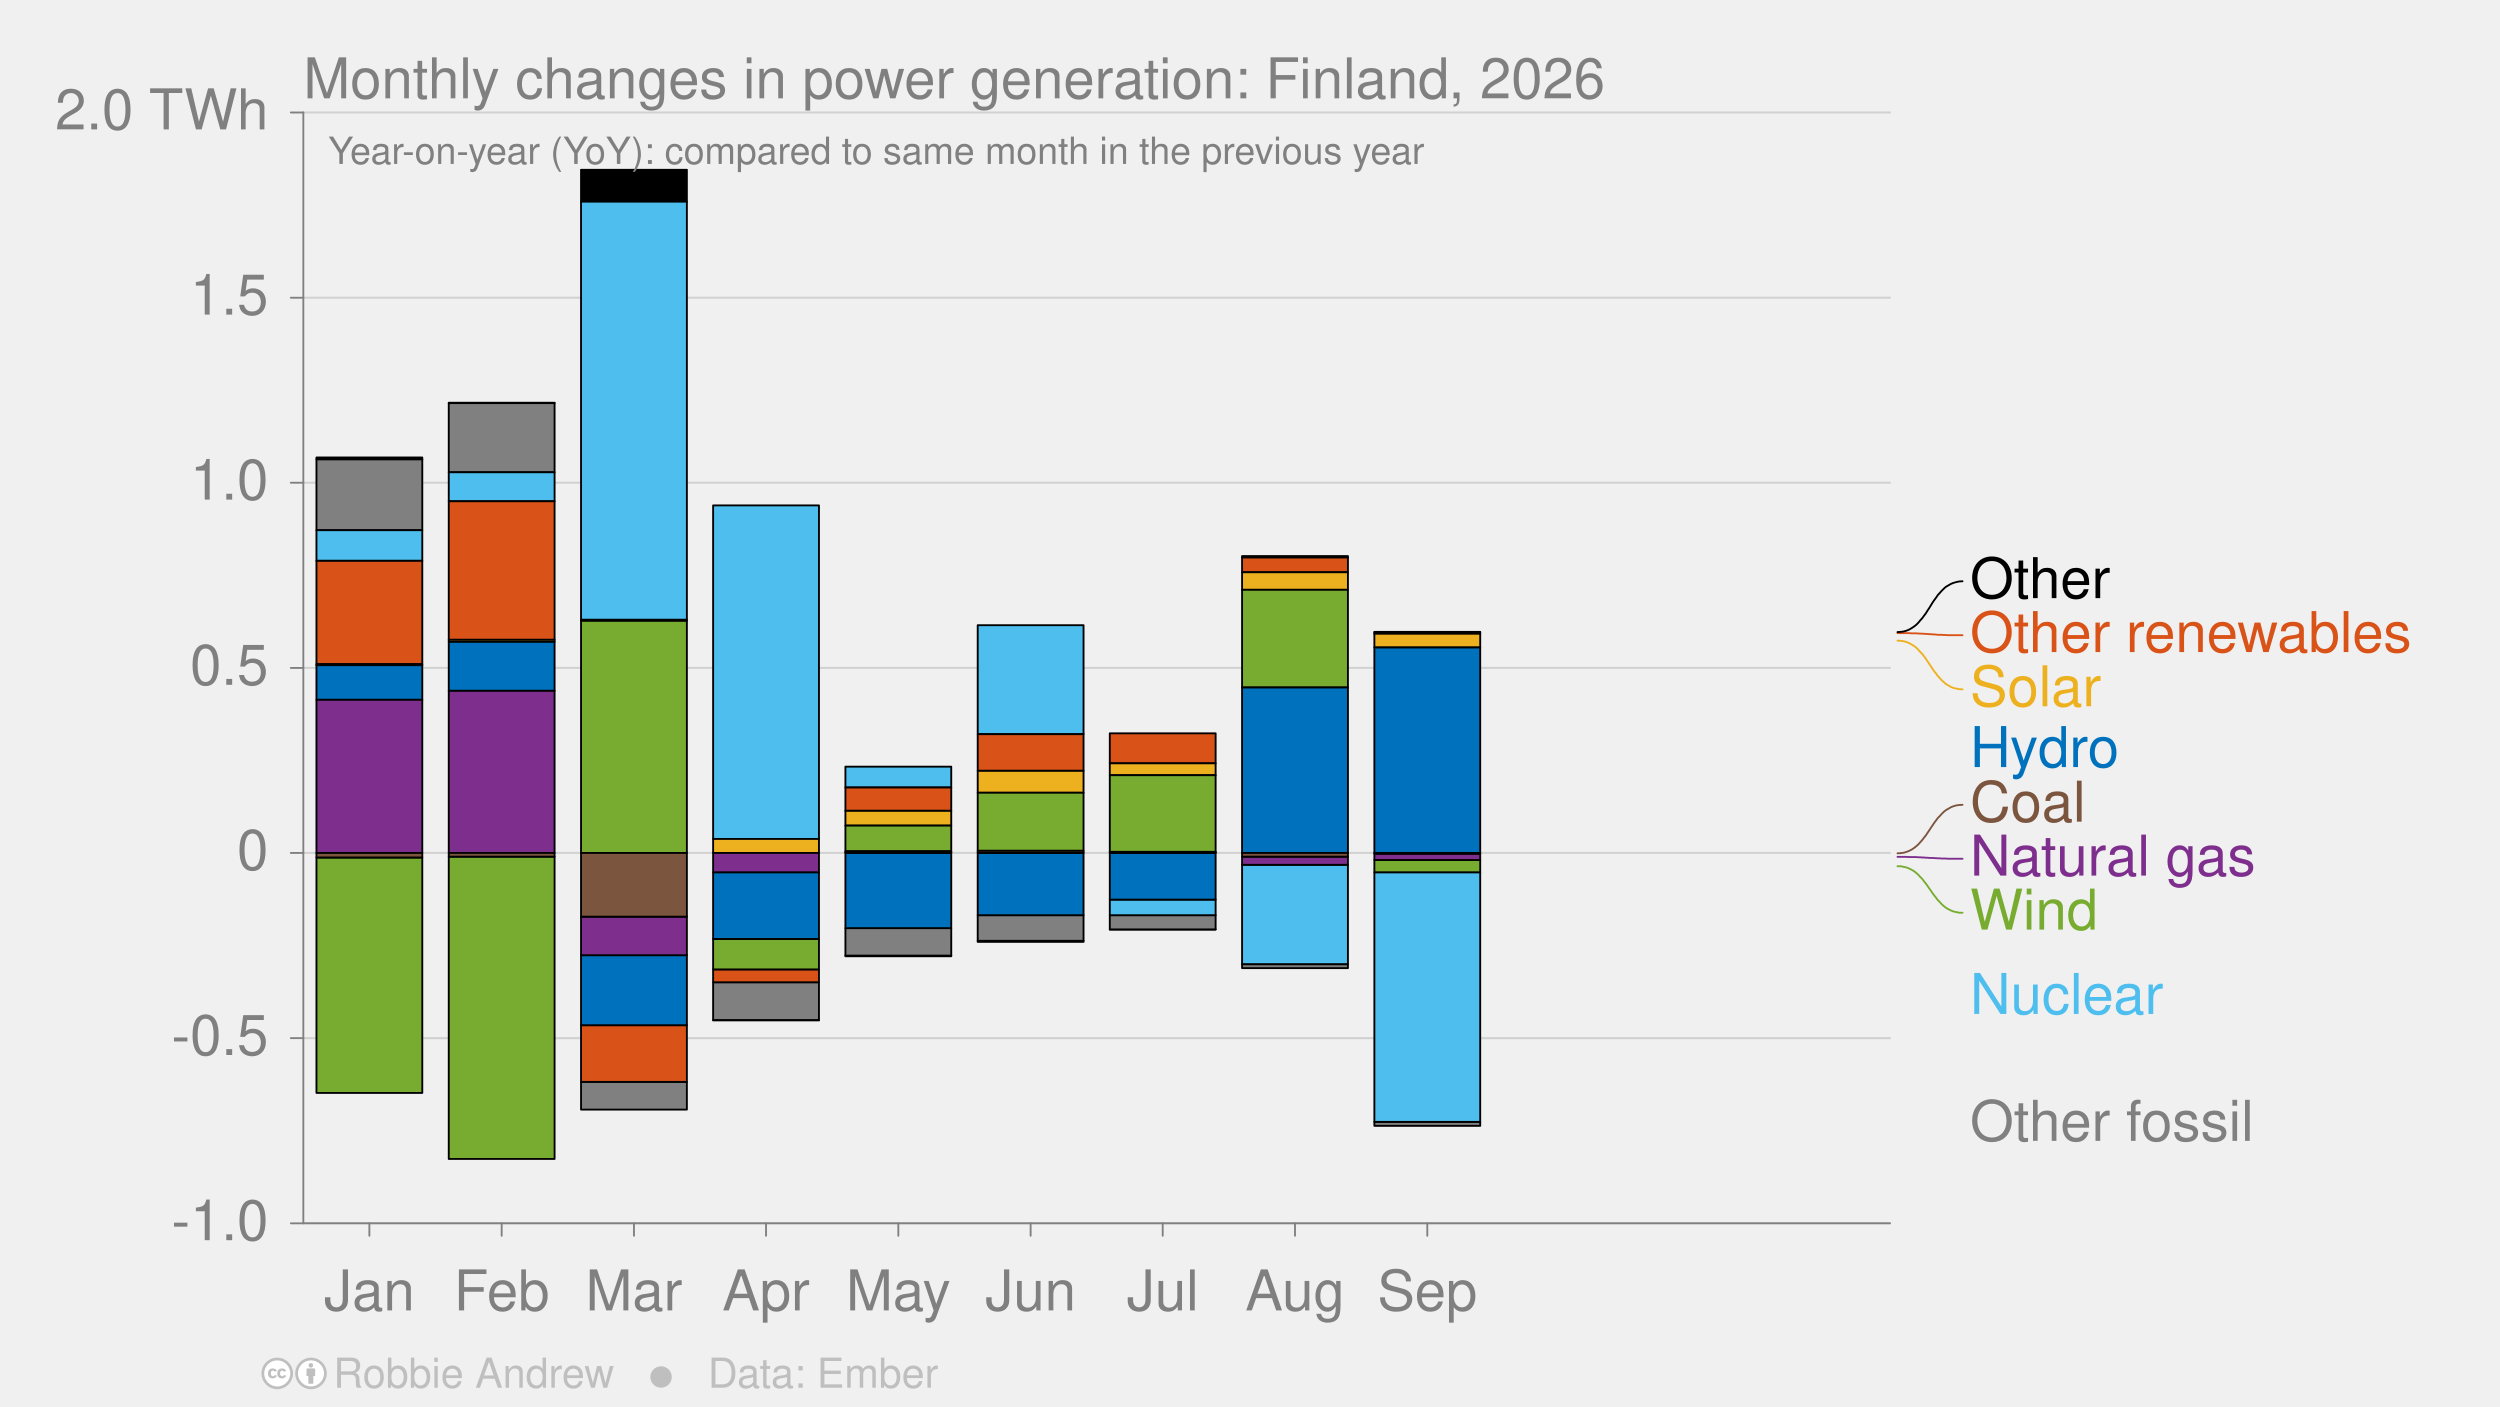
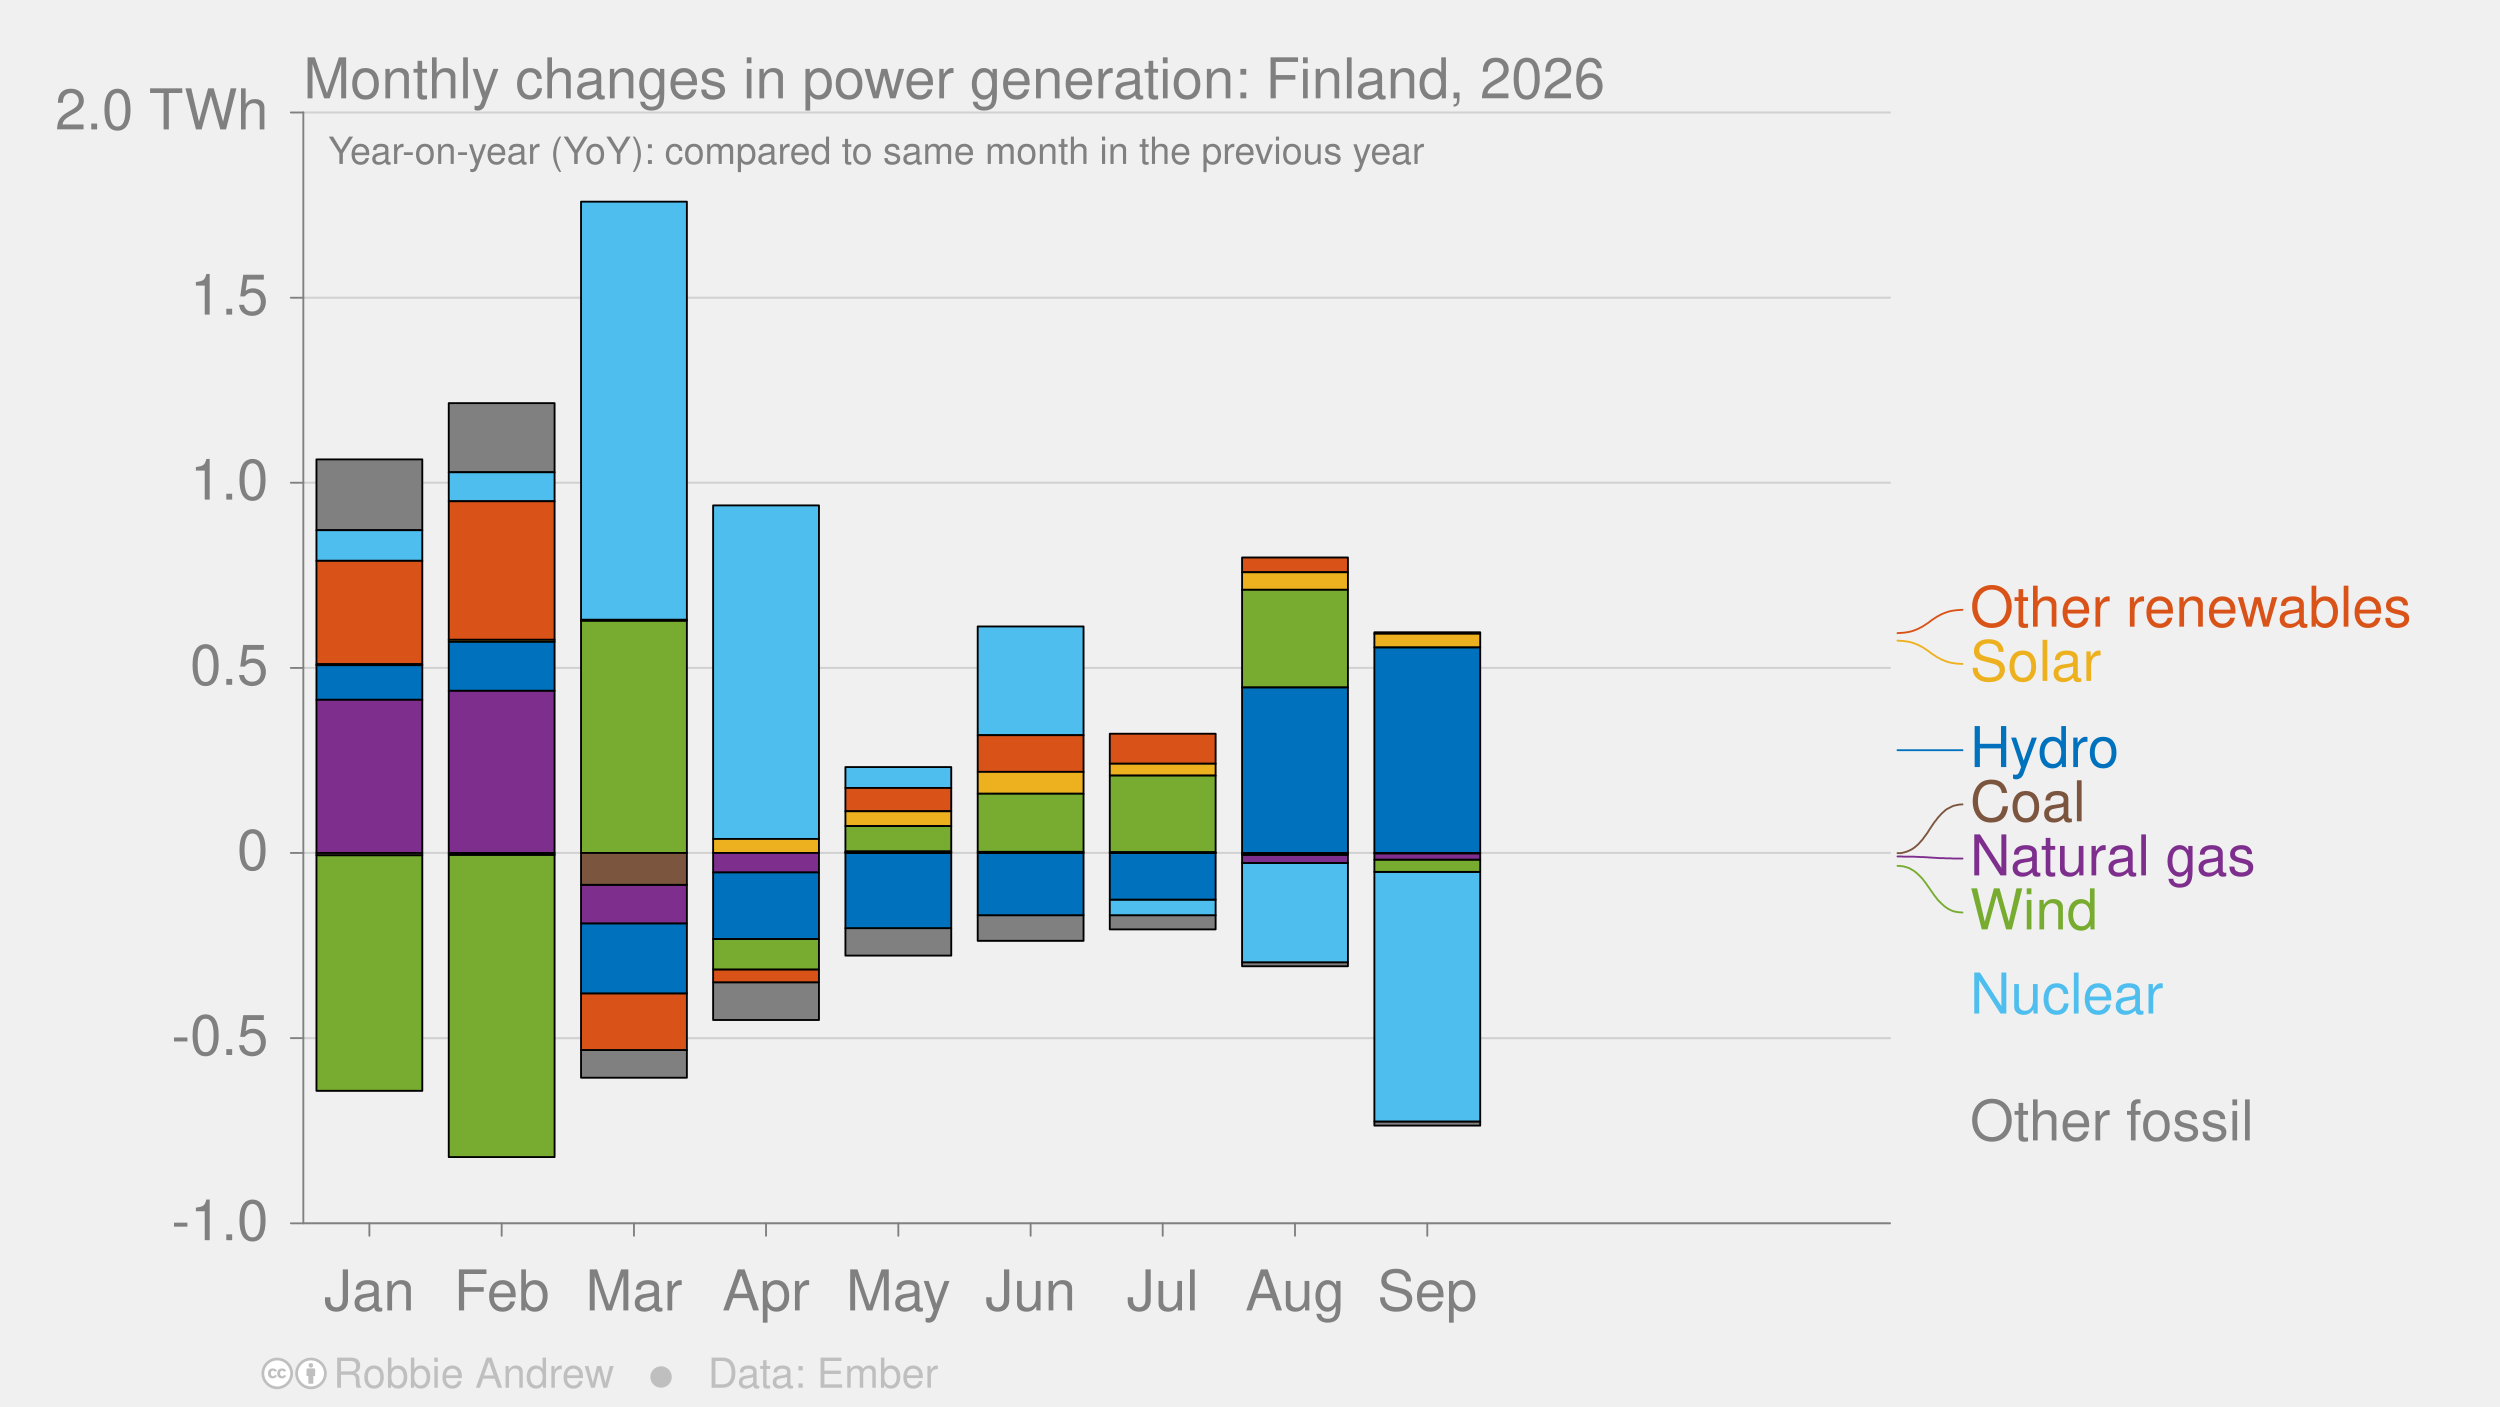
<svg xmlns="http://www.w3.org/2000/svg" xmlns:xlink="http://www.w3.org/1999/xlink" version="1.1" width="100%" height="100%" viewBox="0 0 1200.000 674.916">
  <style type="text/css">
  #main {font-family:Helvetica,Arial,sans-serif; font-size:27.00px;
         fill-opacity:1; fill:#000000; stroke:none; stroke-linejoin:round; stroke-linecap:round; stroke-width:1.00;}
  .marker {stroke-opacity:0;fill-opacity:0;}
  .marker:hover {stroke-opacity:0.5; fill-opacity:1;}
  .ticklabel {font-size:27.00px;fill:#808080;stroke:none;font-family:Helvetica}
  .ytl {text-anchor:end;}
  .dp1 {pointer-events:none;font-size:70%;text-anchor:middle;fill:#000000;}
  .dp2 {pointer-events:none;font-size:70%;text-anchor:middle;fill:#FFFFFF;}
  .numtip {pointer-events:none;}
  .cc {opacity:0.25;}
.dl_fe {background-color:#FDFFDF;display:flex;margin:auto;align-items:center}
.dl_fe_p {font-size:20px;text-align:center;margin:3px}
.dl_el {display:none;pointer-events:none;}
.cc:hover + .dl_el {display:block;}
text:hover + .dl_el {display:block;}
</style>
  <defs>
    <clipPath id="axis_clip">
      <rect x="145.8" y="54.2" width="761.2" height="532.8" />
    </clipPath>
    <path id="line_x" d="M 145.600,0 h 761.600" stroke="#262626" stroke-opacity="0.15" stroke-width="1.00" />
    <path id="tick_y" d="M 145.600,0 h -6.000" stroke="#808080" stroke-width="0.90" />
    <path id="tick_x" d="M 0,587.177 v 6.000" stroke="#808080" stroke-width="0.90" />
  </defs>
  <g id="main">
    <use xlink:href="#line_x" transform="translate(0,587.2)" />
    <use xlink:href="#line_x" transform="translate(0,498.3)" />
    <use xlink:href="#line_x" transform="translate(0,409.4)" />
    <use xlink:href="#line_x" transform="translate(0,320.6)" />
    <use xlink:href="#line_x" transform="translate(0,231.7)" />
    <use xlink:href="#line_x" transform="translate(0,142.9)" />
    <use xlink:href="#line_x" transform="translate(0,54.0)" />
    <use xlink:href="#tick_y" transform="translate(0,587.2)" />
    <use xlink:href="#tick_y" transform="translate(0,498.3)" />
    <use xlink:href="#tick_y" transform="translate(0,409.4)" />
    <use xlink:href="#tick_y" transform="translate(0,320.6)" />
    <use xlink:href="#tick_y" transform="translate(0,231.7)" />
    <use xlink:href="#tick_y" transform="translate(0,142.9)" />
    <use xlink:href="#tick_y" transform="translate(0,54.0)" />
    <use xlink:href="#tick_x" transform="translate(177.3,0)" />
    <use xlink:href="#tick_x" transform="translate(240.8,0)" />
    <use xlink:href="#tick_x" transform="translate(304.3,0)" />
    <use xlink:href="#tick_x" transform="translate(367.7,0)" />
    <use xlink:href="#tick_x" transform="translate(431.2,0)" />
    <use xlink:href="#tick_x" transform="translate(494.7,0)" />
    <use xlink:href="#tick_x" transform="translate(558.1,0)" />
    <use xlink:href="#tick_x" transform="translate(621.6,0)" />
    <use xlink:href="#tick_x" transform="translate(685.1,0)" />
    <polyline points="145.6,53.993 145.6,587.177 907.2,587.177" stroke="#808080" stroke-width="0.90" fill="none" />
    <text class="ticklabel xtl" transform="translate(177.3,629.0)" text-anchor="middle">Jan</text>
    <text class="ticklabel xtl" transform="translate(240.8,629.0)" text-anchor="middle">Feb</text>
    <text class="ticklabel xtl" transform="translate(304.3,629.0)" text-anchor="middle">Mar</text>
    <text class="ticklabel xtl" transform="translate(367.7,629.0)" text-anchor="middle">Apr</text>
    <text class="ticklabel xtl" transform="translate(431.2,629.0)" text-anchor="middle">May</text>
    <text class="ticklabel xtl" transform="translate(494.7,629.0)" text-anchor="middle">Jun</text>
    <text class="ticklabel xtl" transform="translate(558.1,629.0)" text-anchor="middle">Jul</text>
    <text class="ticklabel xtl" transform="translate(621.6,629.0)" text-anchor="middle">Aug</text>
    <text class="ticklabel xtl" transform="translate(685.1,629.0)" text-anchor="middle">Sep</text>
    <text class="ticklabel ytl" transform="translate(128.8,595.3)">-1.0</text>
    <text class="ticklabel ytl" transform="translate(128.8,506.4)">-0.5</text>
    <text class="ticklabel ytl" transform="translate(128.8,417.5)">0</text>
    <text class="ticklabel ytl" transform="translate(128.8,328.7)">0.5</text>
    <text class="ticklabel ytl" transform="translate(128.8,239.8)">1.0</text>
    <text class="ticklabel ytl" transform="translate(128.8,151.0)">1.5</text>
    <text class="ticklabel ytl" transform="translate(128.8,62.1)">2.0 TWh</text>
-     <g stroke="#000" stroke-width="0.90" fill="#000" clip-path="url(#axis_clip)">
-       <polygon class="pl" points="151.9,219.6 151.9,220.5 202.7,220.5 202.7,219.6 151.9,219.6" />
-       <polygon class="pl" points="215.4,193.3 215.4,193.5 266.2,193.5 266.2,193.3 215.4,193.3" />
-       <polygon class="pl" points="278.9,81.5 278.9,96.8 329.7,96.8 329.7,81.5 278.9,81.5" />
-       <polygon class="pl" points="342.3,489.8 342.3,489.6 393.1,489.6 393.1,489.8 342.3,489.8" />
-       <polygon class="pl" points="405.8,459.0 405.8,458.7 456.6,458.7 456.6,459.0 405.8,459.0" />
-       <polygon class="pl" points="469.3,452.1 469.3,451.6 520.1,451.6 520.1,452.1 469.3,452.1" />
-       <polygon class="pl" points="532.7,446.2 532.7,446.1 583.5,446.1 583.5,446.2 532.7,446.2" />
-       <polygon class="pl" points="596.2,266.9 596.2,267.6 647.0,267.6 647.0,266.9 596.2,266.9" />
-       <polygon class="pl" points="659.7,303.3 659.7,303.5 710.5,303.5 710.5,303.3 659.7,303.3" />
-     </g>
    <g stroke="#000" stroke-width="0.90" fill="#808080" clip-path="url(#axis_clip)">
      <polygon class="pl" points="151.9,220.5 151.9,254.5 202.7,254.5 202.7,220.5 151.9,220.5" />
      <polygon class="pl" points="215.4,193.5 215.4,226.7 266.2,226.7 266.2,193.5 215.4,193.5" />
-       <polygon class="pl" points="278.9,532.6 278.9,519.3 329.7,519.3 329.7,532.6 278.9,532.6" />
+       <polygon class="pl" points="278.9,517.3 278.9,504.0 329.7,504.0 329.7,517.3 278.9,517.3" />
      <polygon class="pl" points="342.3,489.6 342.3,471.5 393.1,471.5 393.1,489.6 342.3,489.6" />
      <polygon class="pl" points="405.8,458.7 405.8,445.5 456.6,445.5 456.6,458.7 405.8,458.7" />
      <polygon class="pl" points="469.3,451.6 469.3,439.3 520.1,439.3 520.1,451.6 469.3,451.6" />
      <polygon class="pl" points="532.7,446.1 532.7,439.3 583.5,439.3 583.5,446.1 532.7,446.1" />
-       <polygon class="pl" points="596.2,464.7 596.2,462.8 647.0,462.8 647.0,464.7 596.2,464.7" />
-       <polygon class="pl" points="659.7,540.4 659.7,538.5 710.5,538.5 710.5,540.4 659.7,540.4" />
+       <polygon class="pl" points="596.2,463.8 596.2,461.9 647.0,461.9 647.0,463.8 596.2,463.8" />
+       <polygon class="pl" points="659.7,540.3 659.7,538.3 710.5,538.3 710.5,540.3 659.7,540.3" />
    </g>
    <g stroke="#000" stroke-width="0.90" fill="#4DBEEE" clip-path="url(#axis_clip)">
      <polygon class="pl" points="151.9,254.5 151.9,269.2 202.7,269.2 202.7,254.5 151.9,254.5" />
      <polygon class="pl" points="215.4,226.7 215.4,240.6 266.2,240.6 266.2,226.7 215.4,226.7" />
      <polygon class="pl" points="278.9,96.8 278.9,297.5 329.7,297.5 329.7,96.8 278.9,96.8" />
      <polygon class="pl" points="342.3,242.6 342.3,402.7 393.1,402.7 393.1,242.6 342.3,242.6" />
-       <polygon class="pl" points="405.8,368.0 405.8,378.0 456.6,378.0 456.6,368.0 405.8,368.0" />
-       <polygon class="pl" points="469.3,300.1 469.3,352.4 520.1,352.4 520.1,300.1 469.3,300.1" />
+       <polygon class="pl" points="405.8,368.2 405.8,378.2 456.6,378.2 456.6,368.2 405.8,368.2" />
+       <polygon class="pl" points="469.3,300.7 469.3,352.9 520.1,352.9 520.1,300.7 469.3,300.7" />
      <polygon class="pl" points="532.7,439.3 532.7,431.8 583.5,431.8 583.5,439.3 532.7,439.3" />
-       <polygon class="pl" points="596.2,462.8 596.2,415.1 647.0,415.1 647.0,462.8 596.2,462.8" />
-       <polygon class="pl" points="659.7,538.5 659.7,418.7 710.5,418.7 710.5,538.5 659.7,538.5" />
+       <polygon class="pl" points="596.2,461.9 596.2,414.2 647.0,414.2 647.0,461.9 596.2,461.9" />
+       <polygon class="pl" points="659.7,538.3 659.7,418.5 710.5,418.5 710.5,538.3 659.7,538.3" />
    </g>
    <g stroke="#000" stroke-width="0.90" fill="#D95319" clip-path="url(#axis_clip)">
      <polygon class="pl" points="151.9,269.2 151.9,318.8 202.7,318.8 202.7,269.2 151.9,269.2" />
      <polygon class="pl" points="215.4,240.6 215.4,307.1 266.2,307.1 266.2,240.6 215.4,240.6" />
-       <polygon class="pl" points="278.9,519.3 278.9,492.1 329.7,492.1 329.7,519.3 278.9,519.3" />
+       <polygon class="pl" points="278.9,504.0 278.9,476.8 329.7,476.8 329.7,504.0 278.9,504.0" />
      <polygon class="pl" points="342.3,471.5 342.3,465.3 393.1,465.3 393.1,471.5 342.3,471.5" />
-       <polygon class="pl" points="405.8,378.0 405.8,389.2 456.6,389.2 456.6,378.0 405.8,378.0" />
-       <polygon class="pl" points="469.3,352.4 469.3,370.0 520.1,370.0 520.1,352.4 469.3,352.4" />
-       <polygon class="pl" points="532.7,352.0 532.7,366.4 583.5,366.4 583.5,352.0 532.7,352.0" />
+       <polygon class="pl" points="405.8,378.2 405.8,389.4 456.6,389.4 456.6,378.2 405.8,378.2" />
+       <polygon class="pl" points="469.3,352.9 469.3,370.5 520.1,370.5 520.1,352.9 469.3,352.9" />
+       <polygon class="pl" points="532.7,352.2 532.7,366.6 583.5,366.6 583.5,352.2 532.7,352.2" />
      <polygon class="pl" points="596.2,267.6 596.2,274.7 647.0,274.7 647.0,267.6 596.2,267.6" />
      <polygon class="pl" points="659.7,303.5 659.7,304.2 710.5,304.2 710.5,303.5 659.7,303.5" />
    </g>
    <g stroke="#000" stroke-width="0.90" fill="#EDB120" clip-path="url(#axis_clip)">
      <polygon class="pl" points="151.9,318.8 151.9,319.3 202.7,319.3 202.7,318.8 151.9,318.8" />
      <polygon class="pl" points="215.4,307.1 215.4,308.1 266.2,308.1 266.2,307.1 215.4,307.1" />
      <polygon class="pl" points="278.9,297.5 278.9,298.0 329.7,298.0 329.7,297.5 278.9,297.5" />
      <polygon class="pl" points="342.3,402.7 342.3,409.4 393.1,409.4 393.1,402.7 342.3,402.7" />
-       <polygon class="pl" points="405.8,389.2 405.8,396.3 456.6,396.3 456.6,389.2 405.8,389.2" />
-       <polygon class="pl" points="469.3,370.0 469.3,380.5 520.1,380.5 520.1,370.0 469.3,370.0" />
-       <polygon class="pl" points="532.7,366.4 532.7,372.1 583.5,372.1 583.5,366.4 532.7,366.4" />
+       <polygon class="pl" points="405.8,389.4 405.8,396.5 456.6,396.5 456.6,389.4 405.8,389.4" />
+       <polygon class="pl" points="469.3,370.5 469.3,381.0 520.1,381.0 520.1,370.5 469.3,370.5" />
+       <polygon class="pl" points="532.7,366.6 532.7,372.3 583.5,372.3 583.5,366.6 532.7,366.6" />
      <polygon class="pl" points="596.2,274.7 596.2,283.1 647.0,283.1 647.0,274.7 596.2,274.7" />
      <polygon class="pl" points="659.7,304.2 659.7,310.8 710.5,310.8 710.5,304.2 659.7,304.2" />
    </g>
    <g stroke="#000" stroke-width="0.90" fill="#77AC30" clip-path="url(#axis_clip)">
-       <polygon class="pl" points="151.9,524.6 151.9,411.6 202.7,411.6 202.7,524.6 151.9,524.6" />
-       <polygon class="pl" points="215.4,556.3 215.4,411.2 266.2,411.2 266.2,556.3 215.4,556.3" />
+       <polygon class="pl" points="151.9,523.6 151.9,410.5 202.7,410.5 202.7,523.6 151.9,523.6" />
+       <polygon class="pl" points="215.4,555.4 215.4,410.3 266.2,410.3 266.2,555.4 215.4,555.4" />
      <polygon class="pl" points="278.9,298.0 278.9,409.4 329.7,409.4 329.7,298.0 278.9,298.0" />
      <polygon class="pl" points="342.3,465.3 342.3,450.7 393.1,450.7 393.1,465.3 342.3,465.3" />
-       <polygon class="pl" points="405.8,396.3 405.8,408.6 456.6,408.6 456.6,396.3 405.8,396.3" />
-       <polygon class="pl" points="469.3,380.5 469.3,408.4 520.1,408.4 520.1,380.5 469.3,380.5" />
-       <polygon class="pl" points="532.7,372.1 532.7,408.9 583.5,408.9 583.5,372.1 532.7,372.1" />
+       <polygon class="pl" points="405.8,396.5 405.8,408.7 456.6,408.7 456.6,396.5 405.8,396.5" />
+       <polygon class="pl" points="469.3,381.0 469.3,408.9 520.1,408.9 520.1,381.0 469.3,381.0" />
+       <polygon class="pl" points="532.7,372.3 532.7,409.1 583.5,409.1 583.5,372.3 532.7,372.3" />
      <polygon class="pl" points="596.2,283.1 596.2,330.0 647.0,330.0 647.0,283.1 596.2,283.1" />
-       <polygon class="pl" points="659.7,418.7 659.7,412.8 710.5,412.8 710.5,418.7 659.7,418.7" />
+       <polygon class="pl" points="659.7,418.5 659.7,412.6 710.5,412.6 710.5,418.5 659.7,418.5" />
    </g>
    <g stroke="#000" stroke-width="0.90" fill="#0072BD" clip-path="url(#axis_clip)">
      <polygon class="pl" points="151.9,319.3 151.9,335.9 202.7,335.9 202.7,319.3 151.9,319.3" />
      <polygon class="pl" points="215.4,308.1 215.4,331.6 266.2,331.6 266.2,308.1 215.4,308.1" />
-       <polygon class="pl" points="278.9,492.1 278.9,458.5 329.7,458.5 329.7,492.1 278.9,492.1" />
+       <polygon class="pl" points="278.9,476.8 278.9,443.2 329.7,443.2 329.7,476.8 278.9,476.8" />
      <polygon class="pl" points="342.3,450.7 342.3,418.7 393.1,418.7 393.1,450.7 342.3,450.7" />
      <polygon class="pl" points="405.8,445.5 405.8,409.4 456.6,409.4 456.6,445.5 405.8,445.5" />
      <polygon class="pl" points="469.3,439.3 469.3,409.4 520.1,409.4 520.1,439.3 469.3,439.3" />
      <polygon class="pl" points="532.7,431.8 532.7,409.4 583.5,409.4 583.5,431.8 532.7,431.8" />
      <polygon class="pl" points="596.2,330.0 596.2,409.4 647.0,409.4 647.0,330.0 596.2,330.0" />
      <polygon class="pl" points="659.7,310.8 659.7,409.4 710.5,409.4 710.5,310.8 659.7,310.8" />
    </g>
    <g stroke="#000" stroke-width="0.90" fill="#7E2F8E" clip-path="url(#axis_clip)">
      <polygon class="pl" points="151.9,335.9 151.9,409.4 202.7,409.4 202.7,335.9 151.9,335.9" />
      <polygon class="pl" points="215.4,331.6 215.4,409.4 266.2,409.4 266.2,331.6 215.4,331.6" />
-       <polygon class="pl" points="278.9,458.5 278.9,440.0 329.7,440.0 329.7,458.5 278.9,458.5" />
+       <polygon class="pl" points="278.9,443.2 278.9,424.7 329.7,424.7 329.7,443.2 278.9,443.2" />
      <polygon class="pl" points="342.3,418.7 342.3,409.4 393.1,409.4 393.1,418.7 342.3,418.7" />
-       <polygon class="pl" points="405.8,408.6 405.8,409.1 456.6,409.1 456.6,408.6 405.8,408.6" />
-       <polygon class="pl" points="532.7,408.9 532.7,409.1 583.5,409.1 583.5,408.9 532.7,408.9" />
-       <polygon class="pl" points="596.2,415.1 596.2,411.2 647.0,411.2 647.0,415.1 596.2,415.1" />
-       <polygon class="pl" points="659.7,412.8 659.7,409.8 710.5,409.8 710.5,412.8 659.7,412.8" />
+       <polygon class="pl" points="405.8,408.7 405.8,409.3 456.6,409.3 456.6,408.7 405.8,408.7" />
+       <polygon class="pl" points="532.7,409.1 532.7,409.3 583.5,409.3 583.5,409.1 532.7,409.1" />
+       <polygon class="pl" points="596.2,414.2 596.2,410.3 647.0,410.3 647.0,414.2 596.2,414.2" />
+       <polygon class="pl" points="659.7,412.6 659.7,409.6 710.5,409.6 710.5,412.6 659.7,412.6" />
    </g>
    <g stroke="#000" stroke-width="0.90" fill="#7B553E" clip-path="url(#axis_clip)">
-       <polygon class="pl" points="151.9,411.6 151.9,409.4 202.7,409.4 202.7,411.6 151.9,411.6" />
-       <polygon class="pl" points="215.4,411.2 215.4,409.4 266.2,409.4 266.2,411.2 215.4,411.2" />
-       <polygon class="pl" points="278.9,440.0 278.9,409.4 329.7,409.4 329.7,440.0 278.9,440.0" />
-       <polygon class="pl" points="405.8,409.1 405.8,409.4 456.6,409.4 456.6,409.1 405.8,409.1" />
-       <polygon class="pl" points="469.3,408.4 469.3,409.4 520.1,409.4 520.1,408.4 469.3,408.4" />
-       <polygon class="pl" points="532.7,409.1 532.7,409.4 583.5,409.4 583.5,409.1 532.7,409.1" />
-       <polygon class="pl" points="596.2,411.2 596.2,409.4 647.0,409.4 647.0,411.2 596.2,411.2" />
-       <polygon class="pl" points="659.7,409.8 659.7,409.4 710.5,409.4 710.5,409.8 659.7,409.8" />
+       <polygon class="pl" points="151.9,410.5 151.9,409.4 202.7,409.4 202.7,410.5 151.9,410.5" />
+       <polygon class="pl" points="215.4,410.3 215.4,409.4 266.2,409.4 266.2,410.3 215.4,410.3" />
+       <polygon class="pl" points="278.9,424.7 278.9,409.4 329.7,409.4 329.7,424.7 278.9,424.7" />
+       <polygon class="pl" points="405.8,409.3 405.8,409.4 456.6,409.4 456.6,409.3 405.8,409.3" />
+       <polygon class="pl" points="469.3,408.9 469.3,409.4 520.1,409.4 520.1,408.9 469.3,408.9" />
+       <polygon class="pl" points="532.7,409.3 532.7,409.4 583.5,409.4 583.5,409.3 532.7,409.3" />
+       <polygon class="pl" points="596.2,410.3 596.2,409.4 647.0,409.4 647.0,410.3 596.2,410.3" />
+       <polygon class="pl" points="659.7,409.6 659.7,409.4 710.5,409.4 710.5,409.6 659.7,409.6" />
    </g>
-     <text transform="translate(945.6,386.3)" dy="8.1" font-size="27.00" fill="#7B553E" stroke="none">Coal</text>
-     <text transform="translate(945.6,412.2)" dy="8.1" font-size="27.00" fill="#7E2F8E" stroke="none">Natural gas</text>
+     <text transform="translate(945.6,386.1)" dy="8.1" font-size="27.00" fill="#7B553E" stroke="none">Coal</text>
+     <text transform="translate(945.6,412.1)" dy="8.1" font-size="27.00" fill="#7E2F8E" stroke="none">Natural gas</text>
    <text transform="translate(945.6,360.1)" dy="8.1" font-size="27.00" fill="#0072BD" stroke="none">Hydro</text>
-     <text transform="translate(945.6,438.1)" dy="8.1" font-size="27.00" fill="#77AC30" stroke="none">Wind</text>
-     <text transform="translate(945.6,330.9)" dy="8.1" font-size="27.00" fill="#EDB120" stroke="none">Solar</text>
-     <text transform="translate(945.6,304.9)" dy="8.1" font-size="27.00" fill="#D95319" stroke="none">Other renewables</text>
-     <text transform="translate(945.6,478.6)" dy="8.1" font-size="27.00" fill="#4DBEEE" stroke="none">Nuclear</text>
-     <text transform="translate(945.6,539.5)" dy="8.1" font-size="27.00" fill="#808080" stroke="none">Other fossil</text>
-     <text transform="translate(945.6,279.0)" dy="8.1" font-size="27.00" fill="#000" stroke="none">Other</text>
-     <polyline class="pl" points="910.8,409.6 912.4,409.5 913.8,409.3 915.2,408.9 916.4,408.4 917.6,407.8 918.8,407.0 919.8,406.2 920.8,405.3 921.7,404.3 922.7,403.2 923.5,402.1 924.4,401.0 925.2,399.8 926.0,398.6 926.8,397.4 927.6,396.2 928.4,395.0 929.3,393.8 930.1,392.7 931.1,391.7 932.0,390.7 933.0,389.7 934.0,388.9 935.2,388.2 936.4,387.5 937.6,387.0 939.0,386.6 940.4,386.4 942.0,386.3" stroke="#7B553E" stroke-width="0.90" stroke-opacity="1.00" fill="none" />
-     <polyline class="pl" points="910.8,411.3 912.4,411.3 913.8,411.3 915.2,411.3 916.4,411.4 917.6,411.4 918.8,411.4 919.8,411.4 920.8,411.5 921.7,411.5 922.7,411.6 923.5,411.6 924.4,411.7 925.2,411.7 926.0,411.8 926.8,411.8 927.6,411.8 928.4,411.9 929.3,411.9 930.1,412.0 931.1,412.0 932.0,412.1 933.0,412.1 934.0,412.1 935.2,412.2 936.4,412.2 937.6,412.2 939.0,412.2 940.4,412.2 942.0,412.2" stroke="#7E2F8E" stroke-width="0.90" stroke-opacity="1.00" fill="none" />
-     <polyline class="pl" points="910.8,415.8 912.4,415.8 913.8,416.1 915.2,416.4 916.4,416.9 917.6,417.5 918.8,418.2 919.8,419.0 920.8,419.9 921.7,420.9 922.7,421.9 923.5,423.0 924.4,424.1 925.2,425.2 926.0,426.4 926.8,427.5 927.6,428.7 928.4,429.8 929.3,430.9 930.1,432.0 931.1,433.0 932.0,434.0 933.0,434.9 934.0,435.7 935.2,436.4 936.4,437.0 937.6,437.5 939.0,437.8 940.4,438.1 942.0,438.1" stroke="#77AC30" stroke-width="0.90" stroke-opacity="1.00" fill="none" />
-     <polyline class="pl" points="910.8,307.5 912.4,307.6 913.8,307.8 915.2,308.2 916.4,308.7 917.6,309.4 918.8,310.1 919.8,310.9 920.8,311.9 921.7,312.9 922.7,313.9 923.5,315.0 924.4,316.2 925.2,317.4 926.0,318.6 926.8,319.8 927.6,321.0 928.4,322.2 929.3,323.3 930.1,324.4 931.1,325.5 932.0,326.5 933.0,327.4 934.0,328.3 935.2,329.0 936.4,329.7 937.6,330.2 939.0,330.5 940.4,330.8 942.0,330.9" stroke="#EDB120" stroke-width="0.90" stroke-opacity="1.00" fill="none" />
-     <polyline class="pl" points="910.8,303.9 912.4,303.9 913.8,303.9 915.2,303.9 916.4,303.9 917.6,304.0 918.8,304.0 919.8,304.0 920.8,304.1 921.7,304.1 922.7,304.2 923.5,304.2 924.4,304.3 925.2,304.3 926.0,304.4 926.8,304.4 927.6,304.5 928.4,304.5 929.3,304.6 930.1,304.7 931.1,304.7 932.0,304.7 933.0,304.8 934.0,304.8 935.2,304.9 936.4,304.9 937.6,304.9 939.0,304.9 940.4,304.9 942.0,304.9" stroke="#D95319" stroke-width="0.90" stroke-opacity="1.00" fill="none" />
-     <polyline class="pl" points="910.8,303.4 912.4,303.3 913.8,303.1 915.2,302.7 916.4,302.2 917.6,301.5 918.8,300.7 919.8,299.9 920.8,298.9 921.7,297.8 922.7,296.7 923.5,295.6 924.4,294.4 925.2,293.1 926.0,291.9 926.8,290.6 927.6,289.3 928.4,288.1 929.3,286.9 930.1,285.7 931.1,284.6 932.0,283.6 933.0,282.6 934.0,281.7 935.2,281.0 936.4,280.3 937.6,279.8 939.0,279.4 940.4,279.1 942.0,279.0" stroke="#000" stroke-width="0.90" stroke-opacity="1.00" fill="none" />
+     <text transform="translate(945.6,438.0)" dy="8.1" font-size="27.00" fill="#77AC30" stroke="none">Wind</text>
+     <text transform="translate(945.6,318.7)" dy="8.1" font-size="27.00" fill="#EDB120" stroke="none">Solar</text>
+     <text transform="translate(945.6,292.7)" dy="8.1" font-size="27.00" fill="#D95319" stroke="none">Other renewables</text>
+     <text transform="translate(945.6,478.4)" dy="8.1" font-size="27.00" fill="#4DBEEE" stroke="none">Nuclear</text>
+     <text transform="translate(945.6,539.3)" dy="8.1" font-size="27.00" fill="#808080" stroke="none">Other fossil</text>
+     <polyline class="pl" points="910.8,409.5 912.4,409.5 913.8,409.2 915.2,408.8 916.4,408.3 917.6,407.7 918.8,406.9 919.8,406.1 920.8,405.2 921.7,404.2 922.7,403.1 923.5,402.0 924.4,400.8 925.2,399.7 926.0,398.4 926.8,397.2 927.6,396.0 928.4,394.8 929.3,393.7 930.1,392.6 931.1,391.5 932.0,390.5 933.0,389.6 934.0,388.7 935.2,388.0 936.4,387.4 937.6,386.8 939.0,386.5 940.4,386.2 942.0,386.1" stroke="#7B553E" stroke-width="0.90" stroke-opacity="1.00" fill="none" />
+     <polyline class="pl" points="910.8,411.1 912.4,411.1 913.8,411.2 915.2,411.2 916.4,411.2 917.6,411.2 918.8,411.2 919.8,411.3 920.8,411.3 921.7,411.4 922.7,411.4 923.5,411.4 924.4,411.5 925.2,411.5 926.0,411.6 926.8,411.6 927.6,411.7 928.4,411.7 929.3,411.8 930.1,411.8 931.1,411.9 932.0,411.9 933.0,411.9 934.0,412.0 935.2,412.0 936.4,412.0 937.6,412.1 939.0,412.1 940.4,412.1 942.0,412.1" stroke="#7E2F8E" stroke-width="0.90" stroke-opacity="1.00" fill="none" />
+     <polyline class="pl" points="910.8,360.1 912.4,360.1 913.8,360.1 915.2,360.1 916.4,360.1 917.6,360.1 918.8,360.1 919.8,360.1 920.8,360.1 921.7,360.1 922.7,360.1 923.5,360.1 924.4,360.1 925.2,360.1 926.0,360.1 926.8,360.1 927.6,360.1 928.4,360.1 929.3,360.1 930.1,360.1 931.1,360.1 932.0,360.1 933.0,360.1 934.0,360.1 935.2,360.1 936.4,360.1 937.6,360.1 939.0,360.1 940.4,360.1 942.0,360.1" stroke="#0072BD" stroke-width="0.90" stroke-opacity="1.00" fill="none" />
+     <polyline class="pl" points="910.8,415.6 912.4,415.7 913.8,415.9 915.2,416.3 916.4,416.7 917.6,417.4 918.8,418.1 919.8,418.9 920.8,419.8 921.7,420.7 922.7,421.7 923.5,422.8 924.4,423.9 925.2,425.1 926.0,426.2 926.8,427.4 927.6,428.5 928.4,429.7 929.3,430.8 930.1,431.9 931.1,432.9 932.0,433.8 933.0,434.7 934.0,435.5 935.2,436.3 936.4,436.9 937.6,437.4 939.0,437.7 940.4,437.9 942.0,438.0" stroke="#77AC30" stroke-width="0.90" stroke-opacity="1.00" fill="none" />
+     <polyline class="pl" points="910.8,307.5 912.4,307.6 913.8,307.7 915.2,307.9 916.4,308.1 917.6,308.4 918.8,308.8 919.8,309.2 920.8,309.6 921.7,310.1 922.7,310.6 923.5,311.1 924.4,311.7 925.2,312.2 926.0,312.8 926.8,313.4 927.6,314.0 928.4,314.5 929.3,315.1 930.1,315.6 931.1,316.1 932.0,316.6 933.0,317.0 934.0,317.4 935.2,317.8 936.4,318.1 937.6,318.3 939.0,318.5 940.4,318.6 942.0,318.7" stroke="#EDB120" stroke-width="0.90" stroke-opacity="1.00" fill="none" />
+     <polyline class="pl" points="910.8,303.9 912.4,303.8 913.8,303.7 915.2,303.5 916.4,303.3 917.6,303.0 918.8,302.6 919.8,302.2 920.8,301.8 921.7,301.3 922.7,300.8 923.5,300.3 924.4,299.7 925.2,299.2 926.0,298.6 926.8,298.0 927.6,297.4 928.4,296.9 929.3,296.3 930.1,295.8 931.1,295.3 932.0,294.8 933.0,294.4 934.0,294.0 935.2,293.6 936.4,293.3 937.6,293.1 939.0,292.9 940.4,292.8 942.0,292.7" stroke="#D95319" stroke-width="0.90" stroke-opacity="1.00" fill="none" />
    <text transform="translate(145.6,47.2)" dy="0.0" font-size="27.00" fill="#808080" stroke="none">Monthly changes in power generation: Finland, 2026</text>
    <text transform="translate(157.6,60.7)" dy="18.0" font-size="18.00" fill="#808080" stroke="none">Year-on-year (YoY): compared to same month in the previous year</text>
    <text transform="translate(160.0,666.1)" font-size="19.80" font-family="Helvetica" fill="#BFBFBF" stroke="none" xml:space="preserve">Robbie Andrew   ●   Data: Ember</text>
    <g>
      <rect x="123.0" y="651.4" width="34" height="17" fill="#FFF" stroke="none" opacity="0.01" />
      <g transform="translate(124.0,652.4) scale(0.24)">
        <g>
          <circle fill="#FFF" cx="37.79" cy="28.5" r="28.84" />
          <circle fill="none" cx="37.79" cy="28.5" r="28.84" stroke="#BFBFBF" stroke-width="5.5" />
          <path fill="#BFBFBF" d="M37.16,23.19 l-4.29,2.23c-0.458-0.951-1.02-1.62-1.69-2c-0.667-0.38-1.29-0.571-1.86-0.571c-2.86,0-4.29,1.89-4.29,5.66 c0,1.71,0.36,3.08,1.09,4.11c0.724,1.03,1.79,1.54,3.2,1.54c1.87,0,3.18-0.915,3.94-2.74l3.94,2 c-0.838,1.56-2,2.79-3.49,3.69c-1.48,0.896-3.12,1.34-4.91,1.34c-2.86,0-5.16-0.875-6.92-2.63 c-1.75-1.75-2.63-4.19-2.63-7.31c0-3.05,0.886-5.47,2.66-7.26c1.77-1.79,4.01-2.69,6.72-2.69 C32.6,18.56,35.44,20.1,37.16,23.19z               M55.61,23.19l-4.23,2.23c-0.457-0.951-1.02-1.62-1.69-2 c-0.668-0.38-1.31-0.571-1.91-0.571c-2.86,0-4.29,1.89-4.29,5.66c0,1.71,0.363,3.08,1.09,4.11 c0.723,1.03,1.79,1.54,3.2,1.54c1.87,0,3.18-0.915,3.94-2.74l4,2c-0.875,1.56-2.06,2.79-3.54,3.69 c-1.49,0.9-3.11,1.34-4.86,1.34c-2.9,0-5.21-0.875-6.94-2.63c-1.74-1.75-2.6-4.19-2.6-7.31 c0-3.05,0.885-5.47,2.66-7.26c1.77-1.79,4.01-2.69,6.71-2.69C51.12,18.56,53.944,20.1,55.61,23.19z" />
        </g>
      </g>
      <g transform="translate(140.2,652.4) scale(0.24)">
        <g>
          <circle fill="#FFF" cx="37.79" cy="28.5" r="28.84" />
          <circle fill="none" cx="37.79" cy="28.5" r="28.84" stroke="#BFBFBF" stroke-width="5.5" />
          <path fill="#BFBFBF" d="M46.129,20.557v13.085h-3.656v15.542h-9.944V33.643h-3.656V20.557 c0-0.572,0.2-1.057,0.599-1.457c0.401-0.399,0.887-0.6,1.457-0.6h13.144c0.533,0,1.01,0.2,1.428,0.6 C45.918,19.5,46.129,19.986,46.129,20.557z               M33.042,12.329c0-3.008,1.485-4.514,4.458-4.514s4.457,1.504,4.457,4.514 c0,2.971-1.486,4.457-4.457,4.457S33.042,15.3,33.042,12.329z" />
        </g>
      </g>
    </g>
  </g>
</svg>
